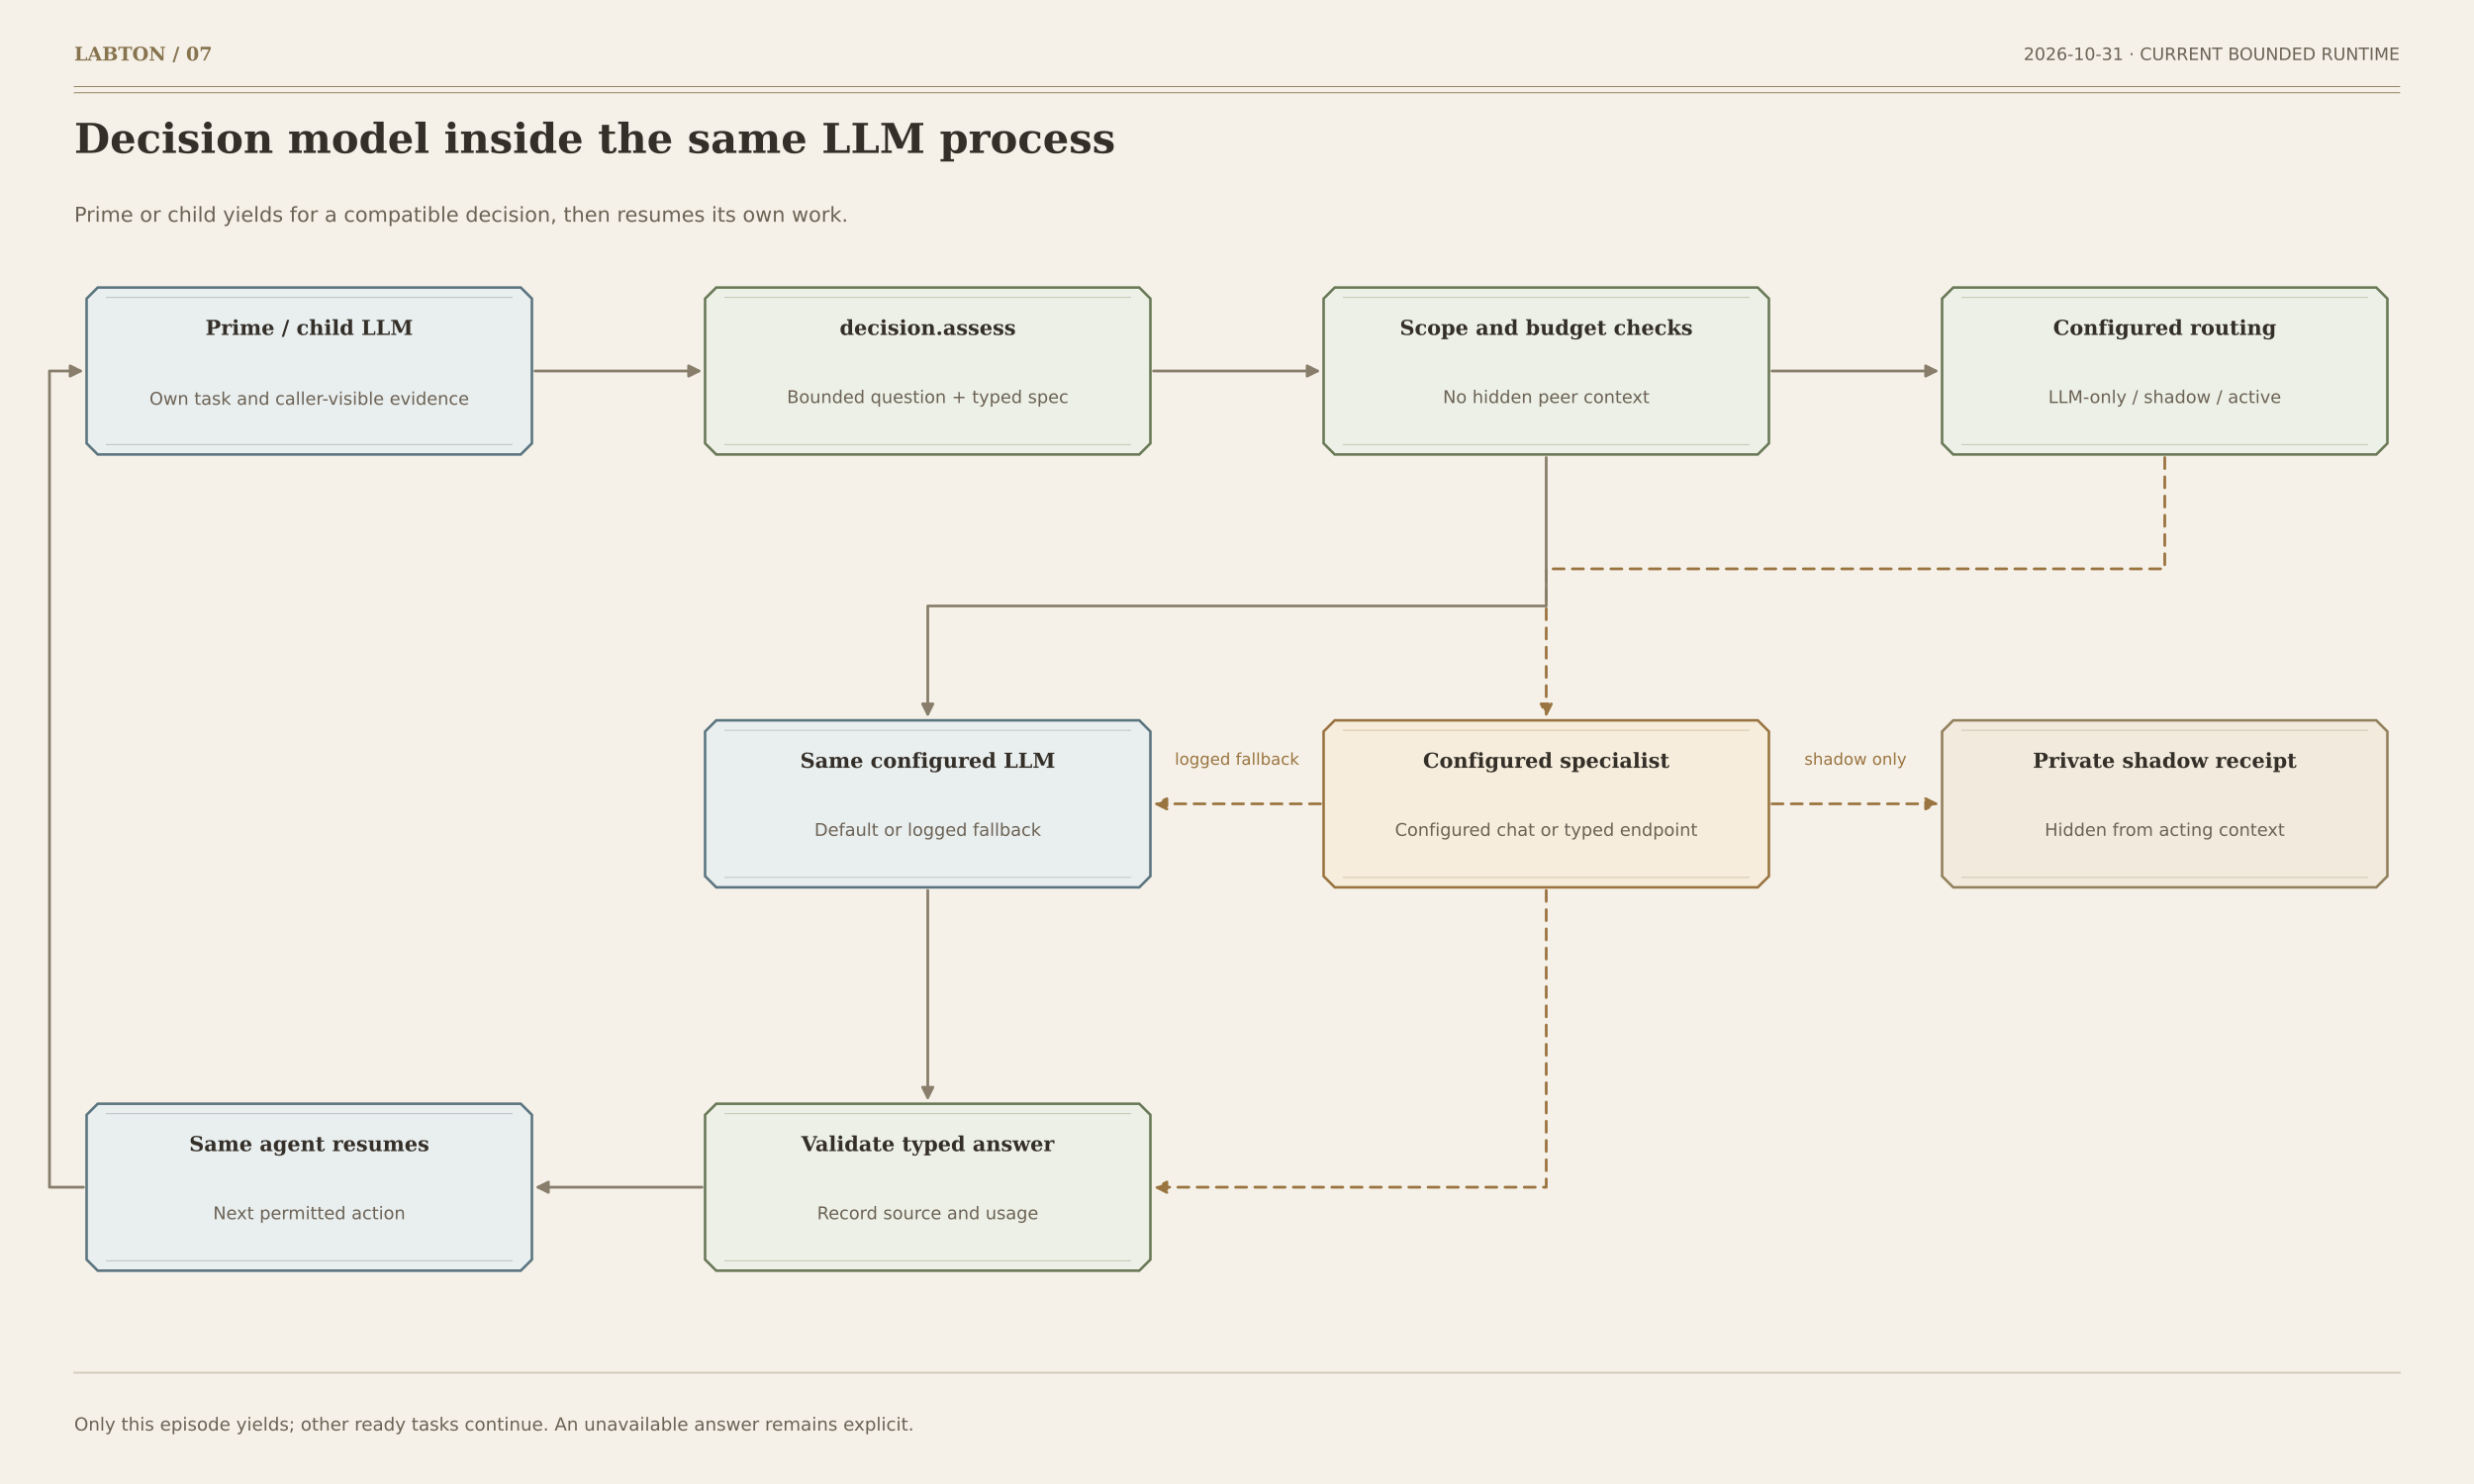
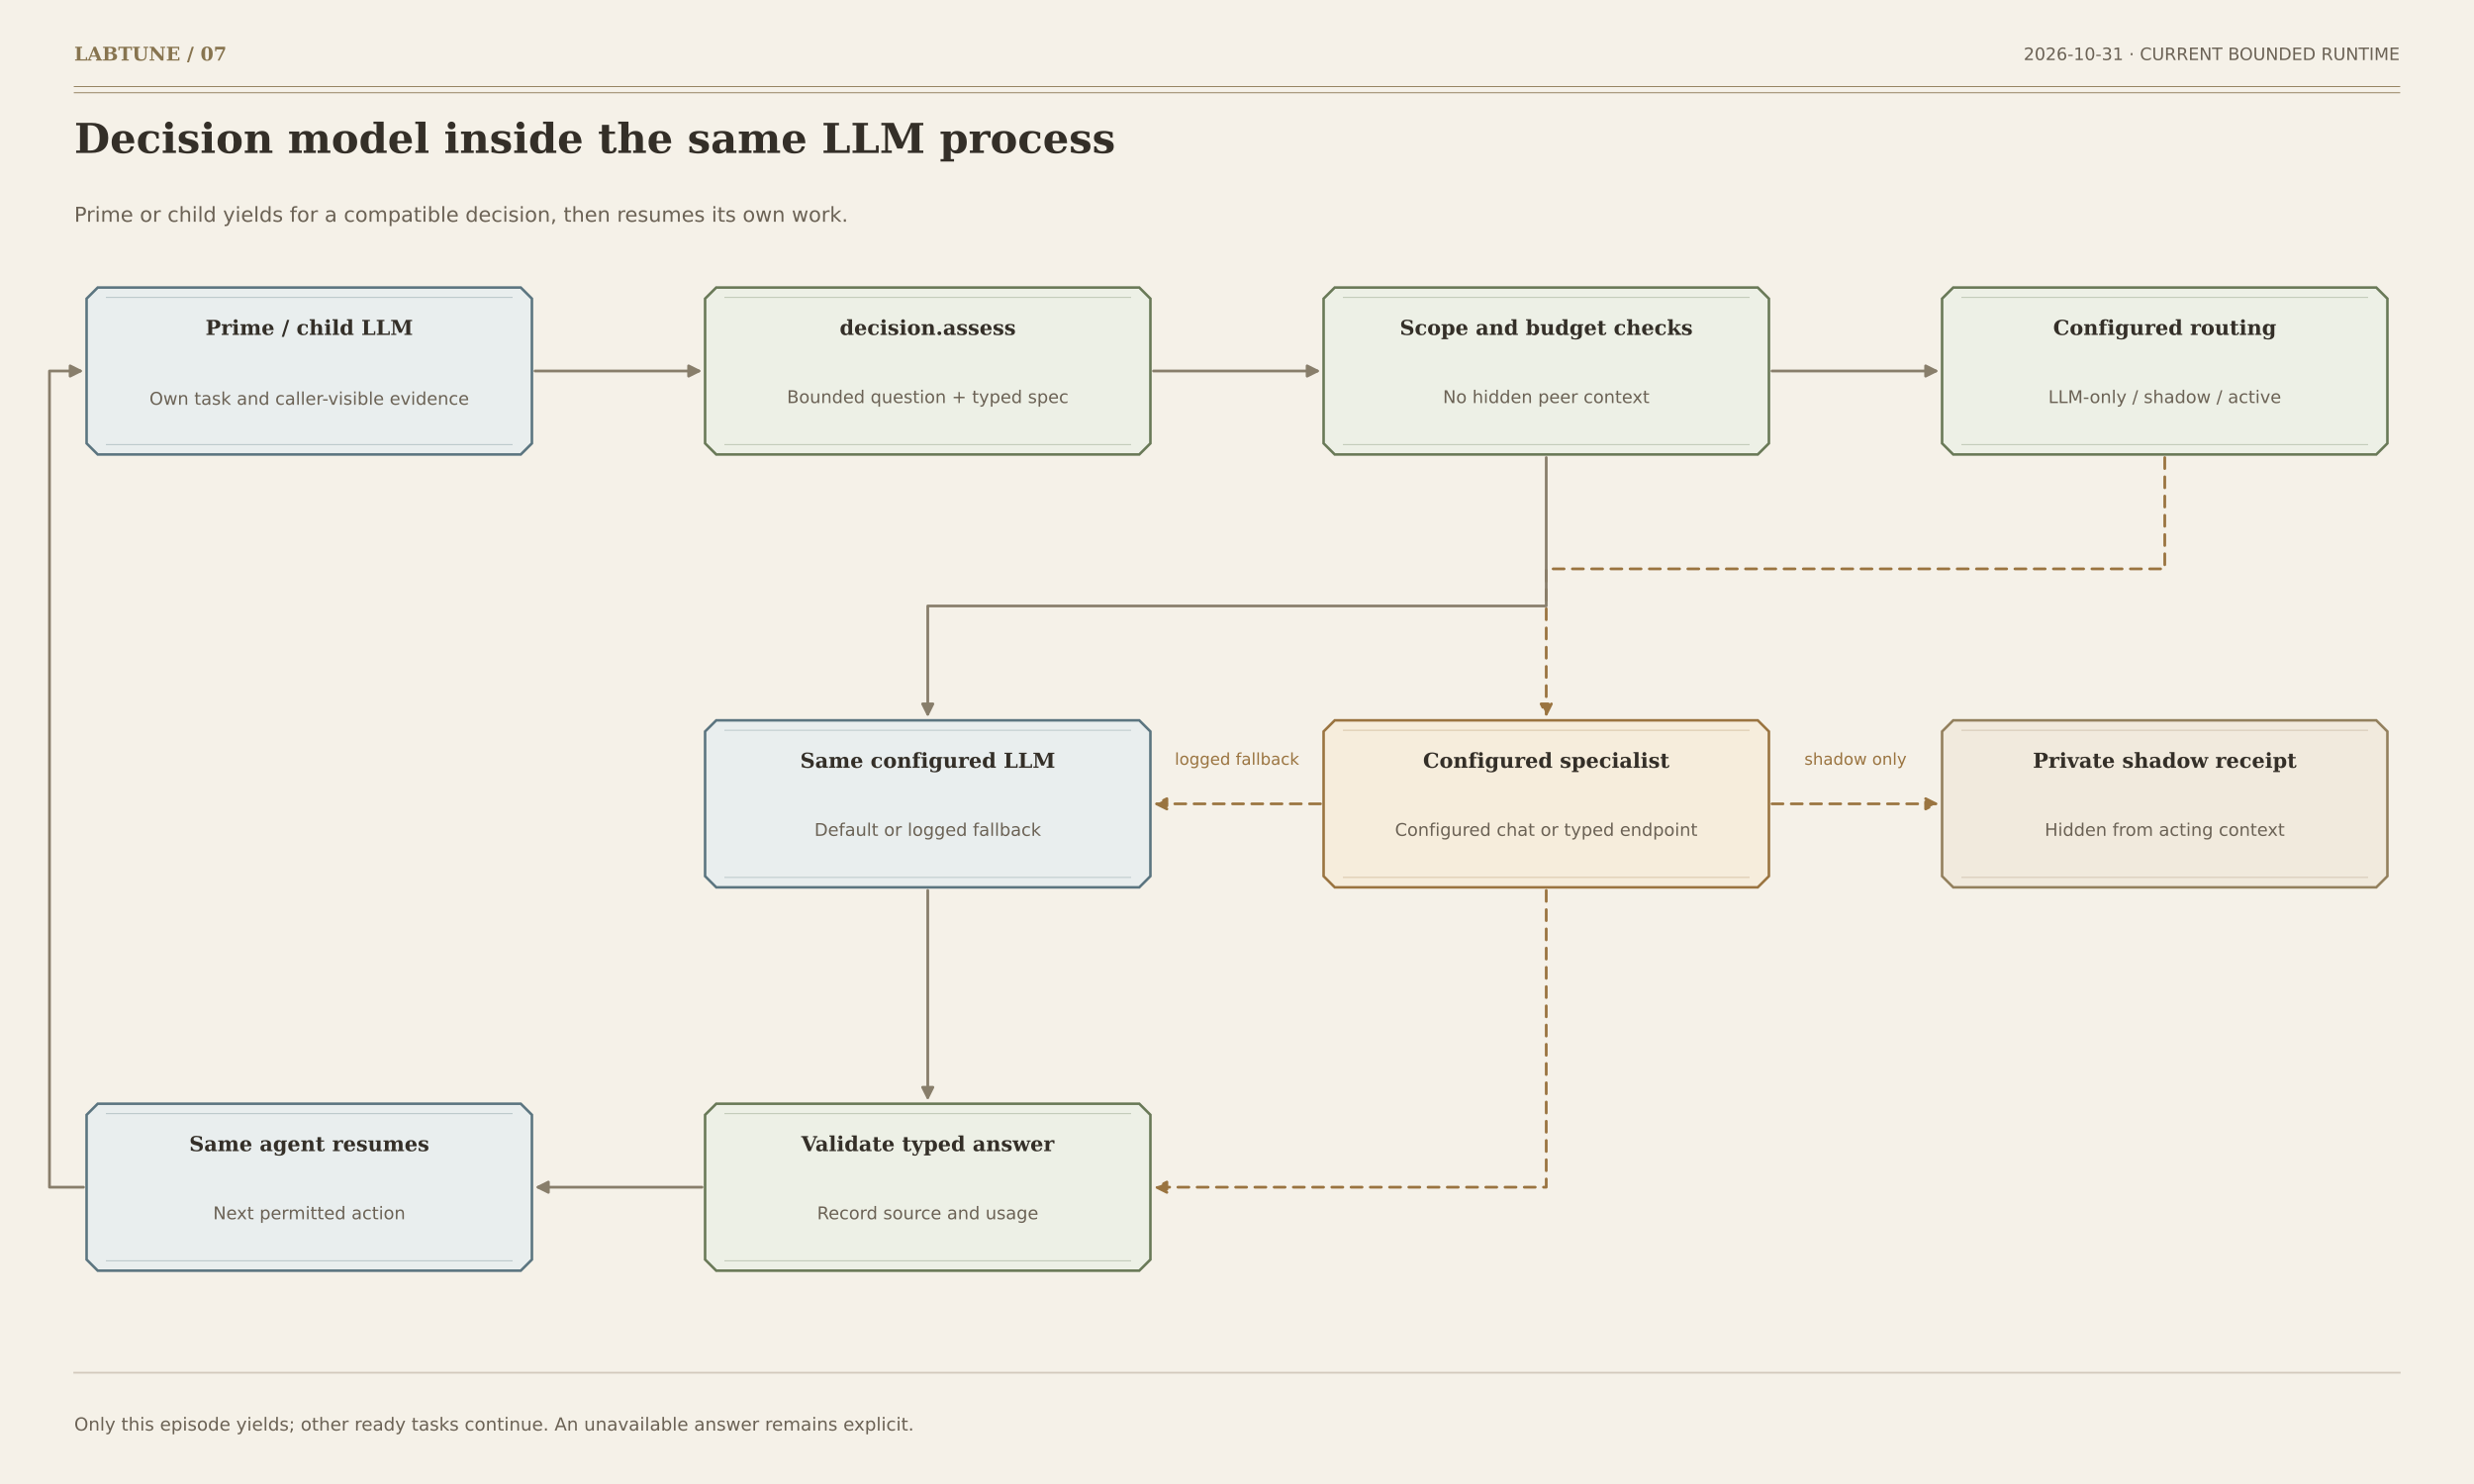
<svg xmlns="http://www.w3.org/2000/svg" width="1440pt" height="864pt" viewBox="0 0 1440 864" version="1.1">
  <defs>
    <style type="text/css">*{stroke-linejoin: round; stroke-linecap: butt}</style>
  </defs>
  <g id="figure_1">
    <g id="patch_1">
      <path d="M 0 864  L 1440 864  L 1440 0  L 0 0  z " style="fill: #f5f1e8" />
    </g>
    <g id="axes_1">
      <g id="patch_2">
-         <path d="M 311.4 216  L 406.811 216  " clip-path="url(#p224a1cb95a)" style="fill: none; stroke: #887e6b; stroke-width: 1.6; stroke-linecap: round" />
-         <path d="M 400.811 213  L 406.811 216  L 400.811 219  z " clip-path="url(#p224a1cb95a)" style="fill: #887e6b; stroke: #887e6b; stroke-width: 1.6; stroke-linecap: round" />
+         <path d="M 311.4 216  L 406.811 216  " clip-path="url(#p3e330a2f78)" style="fill: none; stroke: #887e6b; stroke-width: 1.6; stroke-linecap: round" />
+         <path d="M 400.811 213  L 406.811 216  L 400.811 219  z " clip-path="url(#p3e330a2f78)" style="fill: #887e6b; stroke: #887e6b; stroke-width: 1.6; stroke-linecap: round" />
      </g>
      <g id="patch_3">
-         <path d="M 671.4 216  L 766.811 216  " clip-path="url(#p224a1cb95a)" style="fill: none; stroke: #887e6b; stroke-width: 1.6; stroke-linecap: round" />
-         <path d="M 760.811 213  L 766.811 216  L 760.811 219  z " clip-path="url(#p224a1cb95a)" style="fill: #887e6b; stroke: #887e6b; stroke-width: 1.6; stroke-linecap: round" />
+         <path d="M 671.4 216  L 766.811 216  " clip-path="url(#p3e330a2f78)" style="fill: none; stroke: #887e6b; stroke-width: 1.6; stroke-linecap: round" />
+         <path d="M 760.811 213  L 766.811 216  L 760.811 219  z " clip-path="url(#p3e330a2f78)" style="fill: #887e6b; stroke: #887e6b; stroke-width: 1.6; stroke-linecap: round" />
      </g>
      <g id="patch_4">
-         <path d="M 1031.4 216  L 1126.811 216  " clip-path="url(#p224a1cb95a)" style="fill: none; stroke: #887e6b; stroke-width: 1.6; stroke-linecap: round" />
-         <path d="M 1120.811 213  L 1126.811 216  L 1120.811 219  z " clip-path="url(#p224a1cb95a)" style="fill: #887e6b; stroke: #887e6b; stroke-width: 1.6; stroke-linecap: round" />
+         <path d="M 1031.4 216  L 1126.811 216  " clip-path="url(#p3e330a2f78)" style="fill: none; stroke: #887e6b; stroke-width: 1.6; stroke-linecap: round" />
+         <path d="M 1120.811 213  L 1126.811 216  L 1120.811 219  z " clip-path="url(#p3e330a2f78)" style="fill: #887e6b; stroke: #887e6b; stroke-width: 1.6; stroke-linecap: round" />
      </g>
      <g id="patch_5">
-         <path d="M 1260 266.4  L 1260 331.2  L 900 331.2  L 900 415.811  " clip-path="url(#p224a1cb95a)" style="fill: none; stroke-dasharray: 6.4,4.8; stroke-dashoffset: 0; stroke: #9a7440; stroke-width: 1.6; stroke-linecap: round" />
-         <path d="M 903 409.811  L 900 415.811  L 897 409.811  z " clip-path="url(#p224a1cb95a)" style="fill: #9a7440; stroke-dasharray: 6.4,4.8; stroke-dashoffset: 0; stroke: #9a7440; stroke-width: 1.6; stroke-linecap: round" />
+         <path d="M 1260 266.4  L 1260 331.2  L 900 331.2  L 900 415.811  " clip-path="url(#p3e330a2f78)" style="fill: none; stroke-dasharray: 6.4,4.8; stroke-dashoffset: 0; stroke: #9a7440; stroke-width: 1.6; stroke-linecap: round" />
+         <path d="M 903 409.811  L 900 415.811  L 897 409.811  z " clip-path="url(#p3e330a2f78)" style="fill: #9a7440; stroke-dasharray: 6.4,4.8; stroke-dashoffset: 0; stroke: #9a7440; stroke-width: 1.6; stroke-linecap: round" />
      </g>
      <g id="patch_6">
-         <path d="M 900 266.4  L 900 352.8  L 540 352.8  L 540 415.811  " clip-path="url(#p224a1cb95a)" style="fill: none; stroke: #887e6b; stroke-width: 1.6; stroke-linecap: round" />
-         <path d="M 543 409.811  L 540 415.811  L 537 409.811  z " clip-path="url(#p224a1cb95a)" style="fill: #887e6b; stroke: #887e6b; stroke-width: 1.6; stroke-linecap: round" />
+         <path d="M 900 266.4  L 900 352.8  L 540 352.8  L 540 415.811  " clip-path="url(#p3e330a2f78)" style="fill: none; stroke: #887e6b; stroke-width: 1.6; stroke-linecap: round" />
+         <path d="M 543 409.811  L 540 415.811  L 537 409.811  z " clip-path="url(#p3e330a2f78)" style="fill: #887e6b; stroke: #887e6b; stroke-width: 1.6; stroke-linecap: round" />
      </g>
      <g id="patch_7">
-         <path d="M 768.6 468  L 673.189 468  " clip-path="url(#p224a1cb95a)" style="fill: none; stroke-dasharray: 6.4,4.8; stroke-dashoffset: 0; stroke: #9a7440; stroke-width: 1.6; stroke-linecap: round" />
-         <path d="M 679.189 471  L 673.189 468  L 679.189 465  z " clip-path="url(#p224a1cb95a)" style="fill: #9a7440; stroke-dasharray: 6.4,4.8; stroke-dashoffset: 0; stroke: #9a7440; stroke-width: 1.6; stroke-linecap: round" />
+         <path d="M 768.6 468  L 673.189 468  " clip-path="url(#p3e330a2f78)" style="fill: none; stroke-dasharray: 6.4,4.8; stroke-dashoffset: 0; stroke: #9a7440; stroke-width: 1.6; stroke-linecap: round" />
+         <path d="M 679.189 471  L 673.189 468  L 679.189 465  z " clip-path="url(#p3e330a2f78)" style="fill: #9a7440; stroke-dasharray: 6.4,4.8; stroke-dashoffset: 0; stroke: #9a7440; stroke-width: 1.6; stroke-linecap: round" />
      </g>
      <g id="patch_8">
-         <path d="M 1031.4 468  L 1126.811 468  " clip-path="url(#p224a1cb95a)" style="fill: none; stroke-dasharray: 6.4,4.8; stroke-dashoffset: 0; stroke: #9a7440; stroke-width: 1.6; stroke-linecap: round" />
-         <path d="M 1120.811 465  L 1126.811 468  L 1120.811 471  z " clip-path="url(#p224a1cb95a)" style="fill: #9a7440; stroke-dasharray: 6.4,4.8; stroke-dashoffset: 0; stroke: #9a7440; stroke-width: 1.6; stroke-linecap: round" />
+         <path d="M 1031.4 468  L 1126.811 468  " clip-path="url(#p3e330a2f78)" style="fill: none; stroke-dasharray: 6.4,4.8; stroke-dashoffset: 0; stroke: #9a7440; stroke-width: 1.6; stroke-linecap: round" />
+         <path d="M 1120.811 465  L 1126.811 468  L 1120.811 471  z " clip-path="url(#p3e330a2f78)" style="fill: #9a7440; stroke-dasharray: 6.4,4.8; stroke-dashoffset: 0; stroke: #9a7440; stroke-width: 1.6; stroke-linecap: round" />
      </g>
      <g id="patch_9">
-         <path d="M 540 518.4  L 540 639.011  " clip-path="url(#p224a1cb95a)" style="fill: none; stroke: #887e6b; stroke-width: 1.6; stroke-linecap: round" />
-         <path d="M 543 633.011  L 540 639.011  L 537 633.011  z " clip-path="url(#p224a1cb95a)" style="fill: #887e6b; stroke: #887e6b; stroke-width: 1.6; stroke-linecap: round" />
+         <path d="M 540 518.4  L 540 639.011  " clip-path="url(#p3e330a2f78)" style="fill: none; stroke: #887e6b; stroke-width: 1.6; stroke-linecap: round" />
+         <path d="M 543 633.011  L 540 639.011  L 537 633.011  z " clip-path="url(#p3e330a2f78)" style="fill: #887e6b; stroke: #887e6b; stroke-width: 1.6; stroke-linecap: round" />
      </g>
      <g id="patch_10">
-         <path d="M 900 518.4  L 900 691.2  L 673.189 691.2  " clip-path="url(#p224a1cb95a)" style="fill: none; stroke-dasharray: 6.4,4.8; stroke-dashoffset: 0; stroke: #9a7440; stroke-width: 1.6; stroke-linecap: round" />
-         <path d="M 679.189 694.2  L 673.189 691.2  L 679.189 688.2  z " clip-path="url(#p224a1cb95a)" style="fill: #9a7440; stroke-dasharray: 6.4,4.8; stroke-dashoffset: 0; stroke: #9a7440; stroke-width: 1.6; stroke-linecap: round" />
+         <path d="M 900 518.4  L 900 691.2  L 673.189 691.2  " clip-path="url(#p3e330a2f78)" style="fill: none; stroke-dasharray: 6.4,4.8; stroke-dashoffset: 0; stroke: #9a7440; stroke-width: 1.6; stroke-linecap: round" />
+         <path d="M 679.189 694.2  L 673.189 691.2  L 679.189 688.2  z " clip-path="url(#p3e330a2f78)" style="fill: #9a7440; stroke-dasharray: 6.4,4.8; stroke-dashoffset: 0; stroke: #9a7440; stroke-width: 1.6; stroke-linecap: round" />
      </g>
      <g id="patch_11">
-         <path d="M 408.6 691.2  L 313.189 691.2  " clip-path="url(#p224a1cb95a)" style="fill: none; stroke: #887e6b; stroke-width: 1.6; stroke-linecap: round" />
-         <path d="M 319.189 694.2  L 313.189 691.2  L 319.189 688.2  z " clip-path="url(#p224a1cb95a)" style="fill: #887e6b; stroke: #887e6b; stroke-width: 1.6; stroke-linecap: round" />
+         <path d="M 408.6 691.2  L 313.189 691.2  " clip-path="url(#p3e330a2f78)" style="fill: none; stroke: #887e6b; stroke-width: 1.6; stroke-linecap: round" />
+         <path d="M 319.189 694.2  L 313.189 691.2  L 319.189 688.2  z " clip-path="url(#p3e330a2f78)" style="fill: #887e6b; stroke: #887e6b; stroke-width: 1.6; stroke-linecap: round" />
      </g>
      <g id="patch_12">
-         <path d="M 48.6 691.2  L 28.8 691.2  L 28.8 216  L 46.811 216  " clip-path="url(#p224a1cb95a)" style="fill: none; stroke: #887e6b; stroke-width: 1.6; stroke-linecap: round" />
-         <path d="M 40.811 213  L 46.811 216  L 40.811 219  z " clip-path="url(#p224a1cb95a)" style="fill: #887e6b; stroke: #887e6b; stroke-width: 1.6; stroke-linecap: round" />
+         <path d="M 48.6 691.2  L 28.8 691.2  L 28.8 216  L 46.811 216  " clip-path="url(#p3e330a2f78)" style="fill: none; stroke: #887e6b; stroke-width: 1.6; stroke-linecap: round" />
+         <path d="M 40.811 213  L 46.811 216  L 40.811 219  z " clip-path="url(#p3e330a2f78)" style="fill: #887e6b; stroke: #887e6b; stroke-width: 1.6; stroke-linecap: round" />
      </g>
      <g id="line2d_1">
-         <path d="M 43.2 50.4  L 1396.8 50.4  " clip-path="url(#p224a1cb95a)" style="fill: none; stroke: #87744f; stroke-width: 0.5; stroke-linecap: square" />
+         <path d="M 43.2 50.4  L 1396.8 50.4  " clip-path="url(#p3e330a2f78)" style="fill: none; stroke: #87744f; stroke-width: 0.5; stroke-linecap: square" />
      </g>
      <g id="line2d_2">
-         <path d="M 43.2 54  L 1396.8 54  " clip-path="url(#p224a1cb95a)" style="fill: none; stroke: #87744f; stroke-width: 0.5; stroke-linecap: square" />
+         <path d="M 43.2 54  L 1396.8 54  " clip-path="url(#p3e330a2f78)" style="fill: none; stroke: #87744f; stroke-width: 0.5; stroke-linecap: square" />
      </g>
      <g id="line2d_3">
-         <path d="M 43.2 799.2  L 1396.8 799.2  " clip-path="url(#p224a1cb95a)" style="fill: none; stroke: #d2c9bc; stroke-linecap: square" />
+         <path d="M 43.2 799.2  L 1396.8 799.2  " clip-path="url(#p3e330a2f78)" style="fill: none; stroke: #d2c9bc; stroke-linecap: square" />
      </g>
      <g id="text_1">
-         <text style="font-weight: 700; font-size: 11px; font-family: 'DejaVu Serif'; text-anchor: start; fill: #87744f" x="43.2" y="35.257" transform="rotate(-0 43.2 35.25742)">LABTON / 07</text>
+         <text style="font-weight: 700; font-size: 11px; font-family: 'DejaVu Serif'; text-anchor: start; fill: #87744f" x="43.2" y="35.257" transform="rotate(-0 43.2 35.25742)">LABTUNE / 07</text>
      </g>
      <g id="text_2">
        <text style="font-size: 10px; font-family: 'DejaVu Sans'; text-anchor: end; fill: #6b6255" x="1396.8" y="34.998" transform="rotate(-0 1396.8 34.99766)">2026-10-31 · CURRENT BOUNDED RUNTIME</text>
      </g>
      <g id="text_3">
        <text style="font-weight: 700; font-size: 24px; font-family: 'DejaVu Serif'; text-anchor: start; fill: #342f28" x="43.2" y="89.035" transform="rotate(-0 43.2 89.03531)">Decision model inside the same LLM process</text>
      </g>
      <g id="text_4">
        <text style="font-size: 12px; font-family: 'DejaVu Sans'; text-anchor: start; fill: #6b6255" x="43.2" y="129.118" transform="rotate(-0 43.2 129.1177)">Prime or child yields for a compatible decision, then resumes its own work.</text>
      </g>
      <g id="patch_13">
-         <path d="M 56.88 167.4  L 303.12 167.4  L 309.6 173.88  L 309.6 258.12  L 303.12 264.6  L 56.88 264.6  L 50.4 258.12  L 50.4 173.88  z " clip-path="url(#p224a1cb95a)" style="fill: #e9eeee; stroke: #5b7580; stroke-width: 1.5; stroke-linejoin: miter" />
+         <path d="M 56.88 167.4  L 303.12 167.4  L 309.6 173.88  L 309.6 258.12  L 303.12 264.6  L 56.88 264.6  L 50.4 258.12  L 50.4 173.88  z " clip-path="url(#p3e330a2f78)" style="fill: #e9eeee; stroke: #5b7580; stroke-width: 1.5; stroke-linejoin: miter" />
      </g>
      <g id="patch_14">
-         <path d="M 416.88 167.4  L 663.12 167.4  L 669.6 173.88  L 669.6 258.12  L 663.12 264.6  L 416.88 264.6  L 410.4 258.12  L 410.4 173.88  z " clip-path="url(#p224a1cb95a)" style="fill: #edf0e6; stroke: #697957; stroke-width: 1.5; stroke-linejoin: miter" />
+         <path d="M 416.88 167.4  L 663.12 167.4  L 669.6 173.88  L 669.6 258.12  L 663.12 264.6  L 416.88 264.6  L 410.4 258.12  L 410.4 173.88  z " clip-path="url(#p3e330a2f78)" style="fill: #edf0e6; stroke: #697957; stroke-width: 1.5; stroke-linejoin: miter" />
      </g>
      <g id="patch_15">
-         <path d="M 776.88 167.4  L 1023.12 167.4  L 1029.6 173.88  L 1029.6 258.12  L 1023.12 264.6  L 776.88 264.6  L 770.4 258.12  L 770.4 173.88  z " clip-path="url(#p224a1cb95a)" style="fill: #edf0e6; stroke: #697957; stroke-width: 1.5; stroke-linejoin: miter" />
+         <path d="M 776.88 167.4  L 1023.12 167.4  L 1029.6 173.88  L 1029.6 258.12  L 1023.12 264.6  L 776.88 264.6  L 770.4 258.12  L 770.4 173.88  z " clip-path="url(#p3e330a2f78)" style="fill: #edf0e6; stroke: #697957; stroke-width: 1.5; stroke-linejoin: miter" />
      </g>
      <g id="patch_16">
-         <path d="M 1136.88 167.4  L 1383.12 167.4  L 1389.6 173.88  L 1389.6 258.12  L 1383.12 264.6  L 1136.88 264.6  L 1130.4 258.12  L 1130.4 173.88  z " clip-path="url(#p224a1cb95a)" style="fill: #edf0e6; stroke: #697957; stroke-width: 1.5; stroke-linejoin: miter" />
+         <path d="M 1136.88 167.4  L 1383.12 167.4  L 1389.6 173.88  L 1389.6 258.12  L 1383.12 264.6  L 1136.88 264.6  L 1130.4 258.12  L 1130.4 173.88  z " clip-path="url(#p3e330a2f78)" style="fill: #edf0e6; stroke: #697957; stroke-width: 1.5; stroke-linejoin: miter" />
      </g>
      <g id="patch_17">
-         <path d="M 416.88 419.4  L 663.12 419.4  L 669.6 425.88  L 669.6 510.12  L 663.12 516.6  L 416.88 516.6  L 410.4 510.12  L 410.4 425.88  z " clip-path="url(#p224a1cb95a)" style="fill: #e9eeee; stroke: #5b7580; stroke-width: 1.5; stroke-linejoin: miter" />
+         <path d="M 416.88 419.4  L 663.12 419.4  L 669.6 425.88  L 669.6 510.12  L 663.12 516.6  L 416.88 516.6  L 410.4 510.12  L 410.4 425.88  z " clip-path="url(#p3e330a2f78)" style="fill: #e9eeee; stroke: #5b7580; stroke-width: 1.5; stroke-linejoin: miter" />
      </g>
      <g id="patch_18">
-         <path d="M 776.88 419.4  L 1023.12 419.4  L 1029.6 425.88  L 1029.6 510.12  L 1023.12 516.6  L 776.88 516.6  L 770.4 510.12  L 770.4 425.88  z " clip-path="url(#p224a1cb95a)" style="fill: #f6eddc; stroke: #9a7440; stroke-width: 1.5; stroke-linejoin: miter" />
+         <path d="M 776.88 419.4  L 1023.12 419.4  L 1029.6 425.88  L 1029.6 510.12  L 1023.12 516.6  L 776.88 516.6  L 770.4 510.12  L 770.4 425.88  z " clip-path="url(#p3e330a2f78)" style="fill: #f6eddc; stroke: #9a7440; stroke-width: 1.5; stroke-linejoin: miter" />
      </g>
      <g id="patch_19">
-         <path d="M 1136.88 419.4  L 1383.12 419.4  L 1389.6 425.88  L 1389.6 510.12  L 1383.12 516.6  L 1136.88 516.6  L 1130.4 510.12  L 1130.4 425.88  z " clip-path="url(#p224a1cb95a)" style="fill: #f1eadd; stroke: #93805d; stroke-width: 1.5; stroke-linejoin: miter" />
+         <path d="M 1136.88 419.4  L 1383.12 419.4  L 1389.6 425.88  L 1389.6 510.12  L 1383.12 516.6  L 1136.88 516.6  L 1130.4 510.12  L 1130.4 425.88  z " clip-path="url(#p3e330a2f78)" style="fill: #f1eadd; stroke: #93805d; stroke-width: 1.5; stroke-linejoin: miter" />
      </g>
      <g id="patch_20">
-         <path d="M 416.88 642.6  L 663.12 642.6  L 669.6 649.08  L 669.6 733.32  L 663.12 739.8  L 416.88 739.8  L 410.4 733.32  L 410.4 649.08  z " clip-path="url(#p224a1cb95a)" style="fill: #edf0e6; stroke: #697957; stroke-width: 1.5; stroke-linejoin: miter" />
+         <path d="M 416.88 642.6  L 663.12 642.6  L 669.6 649.08  L 669.6 733.32  L 663.12 739.8  L 416.88 739.8  L 410.4 733.32  L 410.4 649.08  z " clip-path="url(#p3e330a2f78)" style="fill: #edf0e6; stroke: #697957; stroke-width: 1.5; stroke-linejoin: miter" />
      </g>
      <g id="patch_21">
-         <path d="M 56.88 642.6  L 303.12 642.6  L 309.6 649.08  L 309.6 733.32  L 303.12 739.8  L 56.88 739.8  L 50.4 733.32  L 50.4 649.08  z " clip-path="url(#p224a1cb95a)" style="fill: #e9eeee; stroke: #5b7580; stroke-width: 1.5; stroke-linejoin: miter" />
+         <path d="M 56.88 642.6  L 303.12 642.6  L 309.6 649.08  L 309.6 733.32  L 303.12 739.8  L 56.88 739.8  L 50.4 733.32  L 50.4 649.08  z " clip-path="url(#p3e330a2f78)" style="fill: #e9eeee; stroke: #5b7580; stroke-width: 1.5; stroke-linejoin: miter" />
      </g>
      <g id="text_5">
        <text style="font-size: 10.5px; font-family: 'DejaVu Sans'; text-anchor: start; fill: #6b6255" x="43.2" y="832.888" transform="rotate(-0 43.2 832.8879)">Only this episode yields; other ready tasks continue. An unavailable answer remains explicit.</text>
      </g>
      <g id="line2d_4">
-         <path d="M 61.92 173.16  L 298.08 173.16  " clip-path="url(#p224a1cb95a)" style="fill: none; stroke: #5b7580; stroke-opacity: 0.35; stroke-width: 0.55; stroke-linecap: square" />
+         <path d="M 61.92 173.16  L 298.08 173.16  " clip-path="url(#p3e330a2f78)" style="fill: none; stroke: #5b7580; stroke-opacity: 0.35; stroke-width: 0.55; stroke-linecap: square" />
      </g>
      <g id="line2d_5">
-         <path d="M 61.92 258.84  L 298.08 258.84  " clip-path="url(#p224a1cb95a)" style="fill: none; stroke: #5b7580; stroke-opacity: 0.35; stroke-width: 0.55; stroke-linecap: square" />
+         <path d="M 61.92 258.84  L 298.08 258.84  " clip-path="url(#p3e330a2f78)" style="fill: none; stroke: #5b7580; stroke-opacity: 0.35; stroke-width: 0.55; stroke-linecap: square" />
      </g>
      <g id="text_6">
        <text style="font-weight: 700; font-size: 12px; font-family: 'DejaVu Serif'; text-anchor: middle; fill: #342f28" x="180" y="194.998" transform="rotate(-0 180 194.9977)">Prime / child LLM</text>
      </g>
      <g id="text_7">
        <text style="font-size: 10.2px; font-family: 'DejaVu Sans'; text-anchor: middle; fill: #6b6255" x="180" y="235.643" transform="rotate(-0 180 235.6427)">Own task and caller-visible evidence</text>
      </g>
      <g id="line2d_6">
-         <path d="M 421.92 173.16  L 658.08 173.16  " clip-path="url(#p224a1cb95a)" style="fill: none; stroke: #697957; stroke-opacity: 0.35; stroke-width: 0.55; stroke-linecap: square" />
+         <path d="M 421.92 173.16  L 658.08 173.16  " clip-path="url(#p3e330a2f78)" style="fill: none; stroke: #697957; stroke-opacity: 0.35; stroke-width: 0.55; stroke-linecap: square" />
      </g>
      <g id="line2d_7">
-         <path d="M 421.92 258.84  L 658.08 258.84  " clip-path="url(#p224a1cb95a)" style="fill: none; stroke: #697957; stroke-opacity: 0.35; stroke-width: 0.55; stroke-linecap: square" />
+         <path d="M 421.92 258.84  L 658.08 258.84  " clip-path="url(#p3e330a2f78)" style="fill: none; stroke: #697957; stroke-opacity: 0.35; stroke-width: 0.55; stroke-linecap: square" />
      </g>
      <g id="text_8">
        <text style="font-weight: 700; font-size: 12px; font-family: 'DejaVu Serif'; text-anchor: middle; fill: #342f28" x="540" y="194.998" transform="rotate(-0 540 194.9977)">decision.assess</text>
      </g>
      <g id="text_9">
        <text style="font-size: 10.2px; font-family: 'DejaVu Sans'; text-anchor: middle; fill: #6b6255" x="540" y="234.655" transform="rotate(-0 540 234.6546)">Bounded question + typed spec</text>
      </g>
      <g id="line2d_8">
-         <path d="M 781.92 173.16  L 1018.08 173.16  " clip-path="url(#p224a1cb95a)" style="fill: none; stroke: #697957; stroke-opacity: 0.35; stroke-width: 0.55; stroke-linecap: square" />
+         <path d="M 781.92 173.16  L 1018.08 173.16  " clip-path="url(#p3e330a2f78)" style="fill: none; stroke: #697957; stroke-opacity: 0.35; stroke-width: 0.55; stroke-linecap: square" />
      </g>
      <g id="line2d_9">
-         <path d="M 781.92 258.84  L 1018.08 258.84  " clip-path="url(#p224a1cb95a)" style="fill: none; stroke: #697957; stroke-opacity: 0.35; stroke-width: 0.55; stroke-linecap: square" />
+         <path d="M 781.92 258.84  L 1018.08 258.84  " clip-path="url(#p3e330a2f78)" style="fill: none; stroke: #697957; stroke-opacity: 0.35; stroke-width: 0.55; stroke-linecap: square" />
      </g>
      <g id="text_10">
        <text style="font-weight: 700; font-size: 12px; font-family: 'DejaVu Serif'; text-anchor: middle; fill: #342f28" x="900" y="194.998" transform="rotate(-0 900 194.9977)">Scope and budget checks</text>
      </g>
      <g id="text_11">
        <text style="font-size: 10.2px; font-family: 'DejaVu Sans'; text-anchor: middle; fill: #6b6255" x="900" y="234.655" transform="rotate(-0 900 234.6546)">No hidden peer context</text>
      </g>
      <g id="line2d_10">
-         <path d="M 1141.92 173.16  L 1378.08 173.16  " clip-path="url(#p224a1cb95a)" style="fill: none; stroke: #697957; stroke-opacity: 0.35; stroke-width: 0.55; stroke-linecap: square" />
+         <path d="M 1141.92 173.16  L 1378.08 173.16  " clip-path="url(#p3e330a2f78)" style="fill: none; stroke: #697957; stroke-opacity: 0.35; stroke-width: 0.55; stroke-linecap: square" />
      </g>
      <g id="line2d_11">
-         <path d="M 1141.92 258.84  L 1378.08 258.84  " clip-path="url(#p224a1cb95a)" style="fill: none; stroke: #697957; stroke-opacity: 0.35; stroke-width: 0.55; stroke-linecap: square" />
+         <path d="M 1141.92 258.84  L 1378.08 258.84  " clip-path="url(#p3e330a2f78)" style="fill: none; stroke: #697957; stroke-opacity: 0.35; stroke-width: 0.55; stroke-linecap: square" />
      </g>
      <g id="text_12">
        <text style="font-weight: 700; font-size: 12px; font-family: 'DejaVu Serif'; text-anchor: middle; fill: #342f28" x="1260" y="194.998" transform="rotate(-0 1260 194.9977)">Configured routing</text>
      </g>
      <g id="text_13">
        <text style="font-size: 10.2px; font-family: 'DejaVu Sans'; text-anchor: middle; fill: #6b6255" x="1260" y="234.655" transform="rotate(-0 1260 234.6546)">LLM-only / shadow / active</text>
      </g>
      <g id="line2d_12">
-         <path d="M 421.92 425.16  L 658.08 425.16  " clip-path="url(#p224a1cb95a)" style="fill: none; stroke: #5b7580; stroke-opacity: 0.35; stroke-width: 0.55; stroke-linecap: square" />
+         <path d="M 421.92 425.16  L 658.08 425.16  " clip-path="url(#p3e330a2f78)" style="fill: none; stroke: #5b7580; stroke-opacity: 0.35; stroke-width: 0.55; stroke-linecap: square" />
      </g>
      <g id="line2d_13">
-         <path d="M 421.92 510.84  L 658.08 510.84  " clip-path="url(#p224a1cb95a)" style="fill: none; stroke: #5b7580; stroke-opacity: 0.35; stroke-width: 0.55; stroke-linecap: square" />
+         <path d="M 421.92 510.84  L 658.08 510.84  " clip-path="url(#p3e330a2f78)" style="fill: none; stroke: #5b7580; stroke-opacity: 0.35; stroke-width: 0.55; stroke-linecap: square" />
      </g>
      <g id="text_14">
        <text style="font-weight: 700; font-size: 12px; font-family: 'DejaVu Serif'; text-anchor: middle; fill: #342f28" x="540" y="446.998" transform="rotate(-0 540 446.9977)">Same configured LLM</text>
      </g>
      <g id="text_15">
        <text style="font-size: 10.2px; font-family: 'DejaVu Sans'; text-anchor: middle; fill: #6b6255" x="540" y="486.655" transform="rotate(-0 540 486.6546)">Default or logged fallback</text>
      </g>
      <g id="line2d_14">
-         <path d="M 781.92 425.16  L 1018.08 425.16  " clip-path="url(#p224a1cb95a)" style="fill: none; stroke: #9a7440; stroke-opacity: 0.35; stroke-width: 0.55; stroke-linecap: square" />
+         <path d="M 781.92 425.16  L 1018.08 425.16  " clip-path="url(#p3e330a2f78)" style="fill: none; stroke: #9a7440; stroke-opacity: 0.35; stroke-width: 0.55; stroke-linecap: square" />
      </g>
      <g id="line2d_15">
-         <path d="M 781.92 510.84  L 1018.08 510.84  " clip-path="url(#p224a1cb95a)" style="fill: none; stroke: #9a7440; stroke-opacity: 0.35; stroke-width: 0.55; stroke-linecap: square" />
+         <path d="M 781.92 510.84  L 1018.08 510.84  " clip-path="url(#p3e330a2f78)" style="fill: none; stroke: #9a7440; stroke-opacity: 0.35; stroke-width: 0.55; stroke-linecap: square" />
      </g>
      <g id="text_16">
        <text style="font-weight: 700; font-size: 12px; font-family: 'DejaVu Serif'; text-anchor: middle; fill: #342f28" x="900" y="446.998" transform="rotate(-0 900 446.9977)">Configured specialist</text>
      </g>
      <g id="text_17">
        <text style="font-size: 10.2px; font-family: 'DejaVu Sans'; text-anchor: middle; fill: #6b6255" x="900" y="486.655" transform="rotate(-0 900 486.6546)">Configured chat or typed endpoint</text>
      </g>
      <g id="line2d_16">
-         <path d="M 1141.92 425.16  L 1378.08 425.16  " clip-path="url(#p224a1cb95a)" style="fill: none; stroke: #93805d; stroke-opacity: 0.35; stroke-width: 0.55; stroke-linecap: square" />
+         <path d="M 1141.92 425.16  L 1378.08 425.16  " clip-path="url(#p3e330a2f78)" style="fill: none; stroke: #93805d; stroke-opacity: 0.35; stroke-width: 0.55; stroke-linecap: square" />
      </g>
      <g id="line2d_17">
-         <path d="M 1141.92 510.84  L 1378.08 510.84  " clip-path="url(#p224a1cb95a)" style="fill: none; stroke: #93805d; stroke-opacity: 0.35; stroke-width: 0.55; stroke-linecap: square" />
+         <path d="M 1141.92 510.84  L 1378.08 510.84  " clip-path="url(#p3e330a2f78)" style="fill: none; stroke: #93805d; stroke-opacity: 0.35; stroke-width: 0.55; stroke-linecap: square" />
      </g>
      <g id="text_18">
        <text style="font-weight: 700; font-size: 12px; font-family: 'DejaVu Serif'; text-anchor: middle; fill: #342f28" x="1260" y="446.998" transform="rotate(-0 1260 446.9977)">Private shadow receipt</text>
      </g>
      <g id="text_19">
        <text style="font-size: 10.2px; font-family: 'DejaVu Sans'; text-anchor: middle; fill: #6b6255" x="1260" y="486.655" transform="rotate(-0 1260 486.6546)">Hidden from acting context</text>
      </g>
      <g id="line2d_18">
-         <path d="M 421.92 648.36  L 658.08 648.36  " clip-path="url(#p224a1cb95a)" style="fill: none; stroke: #697957; stroke-opacity: 0.35; stroke-width: 0.55; stroke-linecap: square" />
+         <path d="M 421.92 648.36  L 658.08 648.36  " clip-path="url(#p3e330a2f78)" style="fill: none; stroke: #697957; stroke-opacity: 0.35; stroke-width: 0.55; stroke-linecap: square" />
      </g>
      <g id="line2d_19">
-         <path d="M 421.92 734.04  L 658.08 734.04  " clip-path="url(#p224a1cb95a)" style="fill: none; stroke: #697957; stroke-opacity: 0.35; stroke-width: 0.55; stroke-linecap: square" />
+         <path d="M 421.92 734.04  L 658.08 734.04  " clip-path="url(#p3e330a2f78)" style="fill: none; stroke: #697957; stroke-opacity: 0.35; stroke-width: 0.55; stroke-linecap: square" />
      </g>
      <g id="text_20">
        <text style="font-weight: 700; font-size: 12px; font-family: 'DejaVu Serif'; text-anchor: middle; fill: #342f28" x="540" y="670.198" transform="rotate(-0 540 670.1977)">Validate typed answer</text>
      </g>
      <g id="text_21">
        <text style="font-size: 10.2px; font-family: 'DejaVu Sans'; text-anchor: middle; fill: #6b6255" x="540" y="709.855" transform="rotate(-0 540 709.8546)">Record source and usage</text>
      </g>
      <g id="line2d_20">
-         <path d="M 61.92 648.36  L 298.08 648.36  " clip-path="url(#p224a1cb95a)" style="fill: none; stroke: #5b7580; stroke-opacity: 0.35; stroke-width: 0.55; stroke-linecap: square" />
+         <path d="M 61.92 648.36  L 298.08 648.36  " clip-path="url(#p3e330a2f78)" style="fill: none; stroke: #5b7580; stroke-opacity: 0.35; stroke-width: 0.55; stroke-linecap: square" />
      </g>
      <g id="line2d_21">
-         <path d="M 61.92 734.04  L 298.08 734.04  " clip-path="url(#p224a1cb95a)" style="fill: none; stroke: #5b7580; stroke-opacity: 0.35; stroke-width: 0.55; stroke-linecap: square" />
+         <path d="M 61.92 734.04  L 298.08 734.04  " clip-path="url(#p3e330a2f78)" style="fill: none; stroke: #5b7580; stroke-opacity: 0.35; stroke-width: 0.55; stroke-linecap: square" />
      </g>
      <g id="text_22">
        <text style="font-weight: 700; font-size: 12px; font-family: 'DejaVu Serif'; text-anchor: middle; fill: #342f28" x="180" y="670.197" transform="rotate(-0 180 670.1972)">Same agent resumes</text>
      </g>
      <g id="text_23">
        <text style="font-size: 10.2px; font-family: 'DejaVu Sans'; text-anchor: middle; fill: #6b6255" x="180" y="709.855" transform="rotate(-0 180 709.8546)">Next permitted action</text>
      </g>
      <g id="text_24">
        <g id="patch_22">
          <path d="M 681.789 449.545  L 758.211 449.545  L 758.211 436.055  L 681.789 436.055  z " style="fill: #f5f1e8" />
        </g>
        <text style="font-size: 9.5px; font-family: 'DejaVu Sans'; text-anchor: middle; fill: #9a7440" x="720" y="445.268" transform="rotate(-0 720 445.2681)">logged fallback</text>
      </g>
      <g id="text_25">
        <g id="patch_23">
          <path d="M 1048.246 449.545  L 1111.754 449.545  L 1111.754 436.055  L 1048.246 436.055  z " style="fill: #f5f1e8" />
        </g>
        <text style="font-size: 9.5px; font-family: 'DejaVu Sans'; text-anchor: middle; fill: #9a7440" x="1080" y="445.268" transform="rotate(-0 1080 445.2681)">shadow only</text>
      </g>
    </g>
  </g>
  <defs>
-     <clipPath id="p224a1cb95a">
+     <clipPath id="p3e330a2f78">
      <rect x="0" y="0" width="1440" height="864" />
    </clipPath>
  </defs>
</svg>
